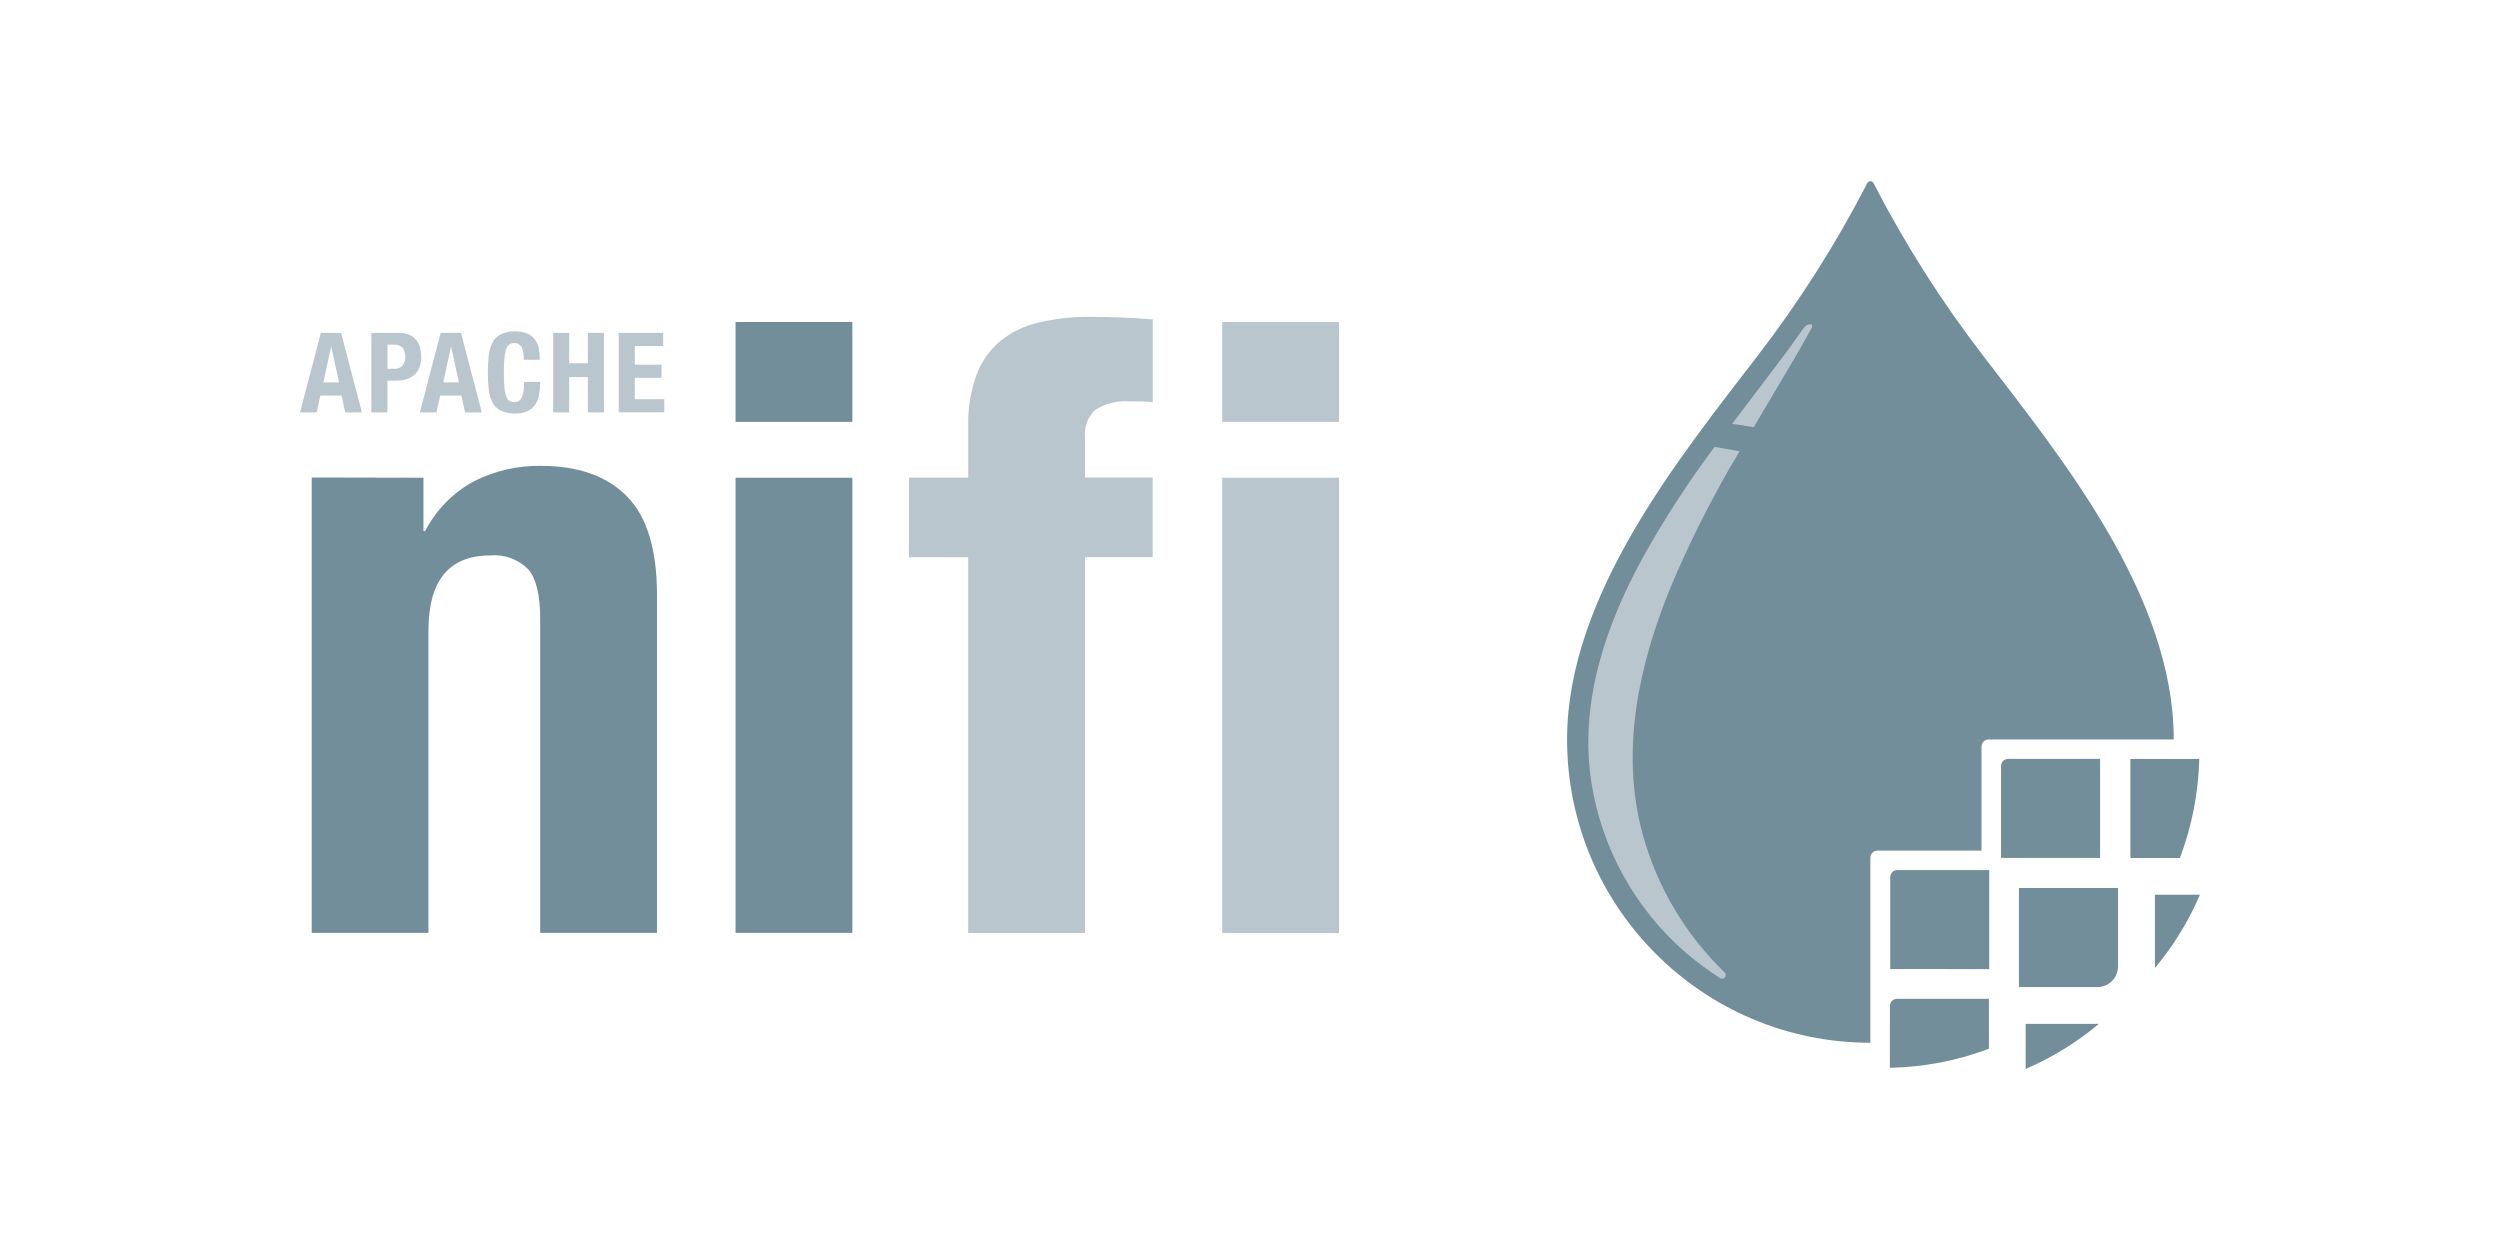
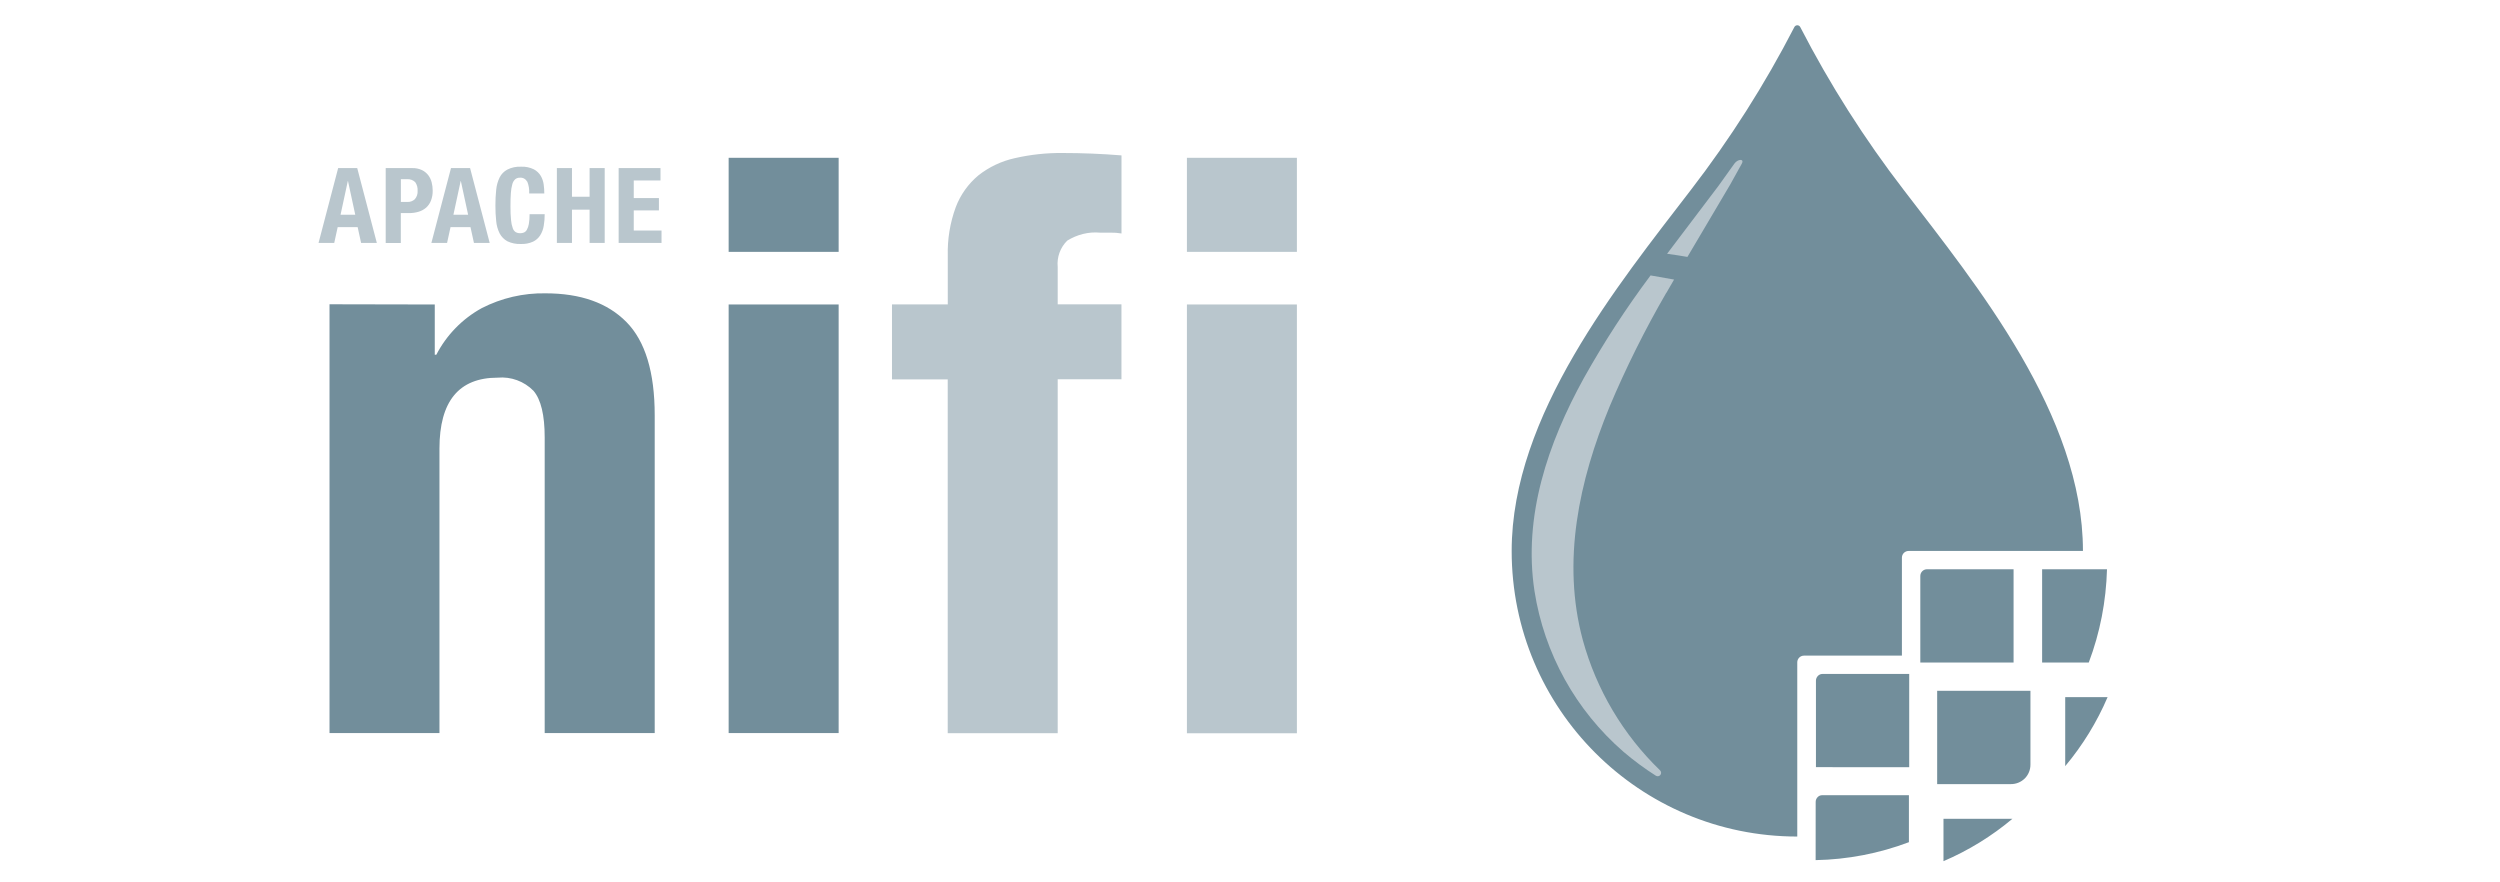
- <svg xmlns="http://www.w3.org/2000/svg" viewBox="1984.944 330.722 120 60" width="120" height="60">
+ <svg xmlns="http://www.w3.org/2000/svg" viewBox="1983.108 338.132 127.435 44.946" width="127.435px" height="44.946px">
  <path d="M2005.27 353.653v2.56h.08a5.69 5.69 0 0 1 2.316-2.375 6.85 6.85 0 0 1 3.25-.754q2.68 0 4.123 1.463 1.442 1.463 1.442 4.753v16.2h-5.608v-15.072q0-1.706-.57-2.375a2.27 2.27 0 0 0-1.828-.67q-2.966 0-2.966 3.616v14.5h-5.604v-21.857zm14.98-7.476h5.607v4.794h-5.607zm0 7.476h5.607V375.5h-5.607z" fill="#728e9b" />
  <path d="M2001.317 346.7l1 3.816h-.802l-.176-.806h-1.018l-.176.806h-.8l1-3.816zm-.1 2.378l-.37-1.716h-.01l-.37 1.716zm2.9-2.378a1.11 1.11 0 0 1 .494.099.9.9 0 0 1 .324.26 1.01 1.01 0 0 1 .176.366 1.66 1.66 0 0 1 .053.42 1.36 1.36 0 0 1-.088.513.93.93 0 0 1-.246.358 1.03 1.03 0 0 1-.382.209 1.68 1.68 0 0 1-.497.069h-.412v1.524h-.77V346.7zm-.235 1.726a.51.51 0 0 0 .371-.139.586.586 0 0 0 .142-.433.68.68 0 0 0-.123-.438.54.54 0 0 0-.41-.15h-.32v1.16zm3.188-1.726l1 3.816h-.803l-.176-.806h-1.018l-.176.806h-.8l1-3.816zm-.1 2.378l-.37-1.716h-.01l-.37 1.716zm3-1.698a.37.37 0 0 0-.361-.19.36.36 0 0 0-.238.078.52.52 0 0 0-.147.25 2.14 2.14 0 0 0-.075.454q-.022.28-.02.687c-.003.234.007.468.03.7a1.55 1.55 0 0 0 .09.414.38.38 0 0 0 .155.198.44.44 0 0 0 .217.05.52.52 0 0 0 .19-.035.313.313 0 0 0 .152-.14.91.91 0 0 0 .102-.294c.028-.165.04-.332.038-.5h.77c.001.197-.015.394-.048.588a1.305 1.305 0 0 1-.18.486.89.89 0 0 1-.369.326 1.38 1.38 0 0 1-.617.117 1.45 1.45 0 0 1-.689-.139.988.988 0 0 1-.393-.4 1.755 1.755 0 0 1-.176-.625 7.34 7.34 0 0 1-.04-.802 7.36 7.36 0 0 1 .04-.799 1.82 1.82 0 0 1 .176-.628.915.915 0 0 1 .393-.4c.213-.108.45-.158.7-.147a1.34 1.34 0 0 1 .65.134.91.91 0 0 1 .356.339 1.18 1.18 0 0 1 .147.444 3.33 3.33 0 0 1 .03.446h-.77a1.39 1.39 0 0 0-.099-.606zm2.294-.68v1.46h.898v-1.46h.77v3.816h-.77v-1.696h-.898v1.696h-.77V346.7zm4.512.63h-1.363v.898h1.283v.63h-1.283v1.026h1.416v.63h-2.186V346.7h2.133v.63zm11.8 10.14v-3.82h2.844v-2.478a6.687 6.687 0 0 1 .406-2.478 3.91 3.91 0 0 1 1.158-1.625 4.6 4.6 0 0 1 1.848-.874c.8-.183 1.617-.272 2.437-.264q1.502 0 3.006.122v3.98a3.015 3.015 0 0 0-.57-.042h-.528c-.585-.054-1.17.1-1.666.406-.357.35-.536.843-.488 1.34v1.908h3.25v3.82h-3.25v18.04h-5.606V357.47zm15.034-11.293h5.606v4.794h-5.606zm0 7.475h5.606v21.857h-5.606z" fill="#b9c6cd" />
  <path d="M2074.723 380.774a14.556 14.556 0 0 1-14.559-14.56c0-6.92 5.423-13.56 9.134-18.4a54.5 54.5 0 0 0 5.276-8.302.168.168 0 0 1 .3 0c1.505 2.92 3.27 5.7 5.276 8.304 3.71 4.842 9.134 11.476 9.134 18.4h-8.886a.342.342 0 0 0-.342.342v4.994h-4.992a.342.342 0 0 0-.342.342v8.883zm5.705-3.534v-4.755h-4.414c-.1 0-.178.036-.24.1s-.1.15-.1.24v4.412zm-4.77 4.736a14.18 14.18 0 0 0 4.755-.915v-2.395H2076c-.1 0-.178.036-.24.1s-.1.15-.1.24zm10.09-10.072v-4.755h-4.412a.342.342 0 0 0-.342.342v4.412h4.755zm.57 5.91l.005-.005a.995.995 0 0 0 .285-.706v-3.757h-4.755v4.755h3.757a.99.99 0 0 0 .707-.287zm-4.143 4.216a14.14 14.14 0 0 0 3.516-2.162h-3.516zm7.405-10.125c.576-1.52.885-3.128.93-4.755h-3.307v4.755zm-1.2 5.28a14.111 14.111 0 0 0 2.16-3.516h-2.16z" fill="#728e9b" />
  <path d="M2071.52 346.467l-.804 1.125-2.63 3.476q.53.072 1.037.16l2.184-3.695.584-1.052c.154-.275-.204-.248-.37-.013zm-3.472 6.596l.394-.68-1.198-.212a47.35 47.35 0 0 0-3.4 5.232c-1.83 3.32-3.1 7.03-2.517 10.857a13.62 13.62 0 0 0 4.54 8.196 14.53 14.53 0 0 0 1.648 1.218c.076.046.175.03.23-.04s.048-.172-.016-.233a14.6 14.6 0 0 1-3.938-6.64c-1.088-4.02-.186-8.138 1.366-11.907a51.39 51.39 0 0 1 2.886-5.792z" fill="#b9c6cd" />
</svg>
